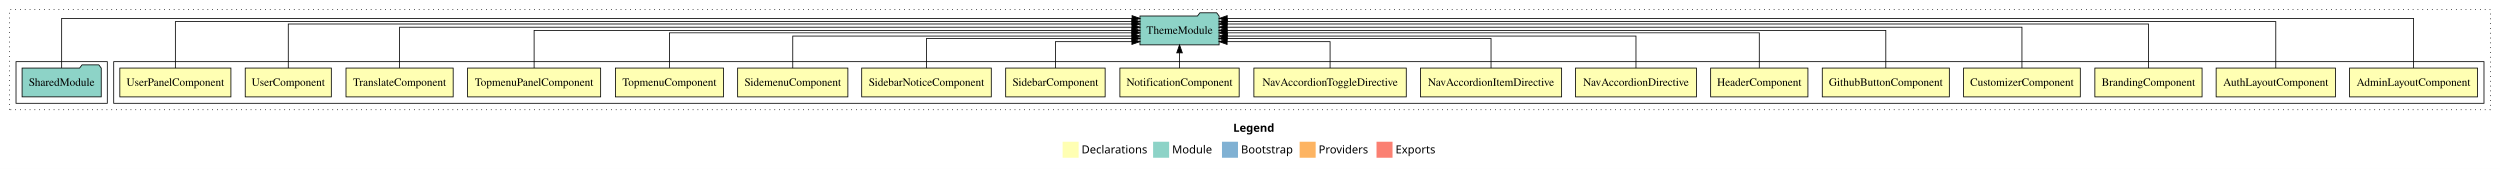
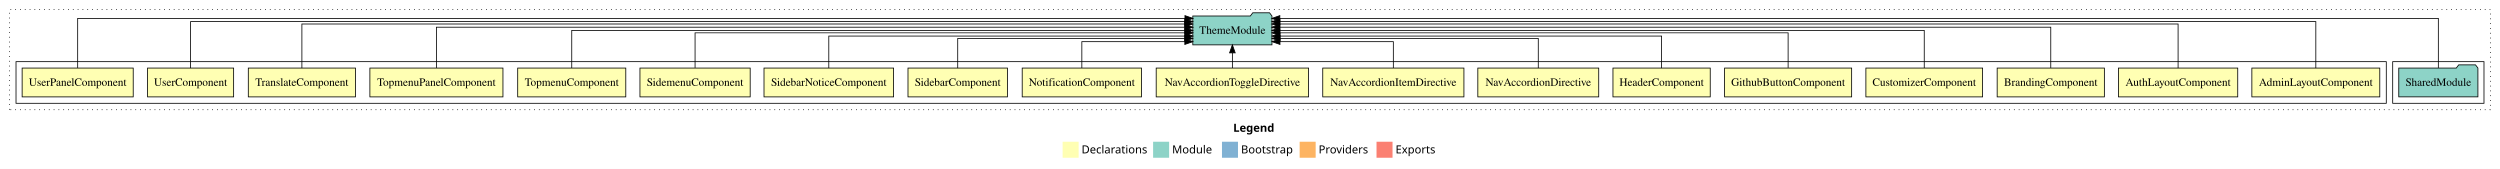
<svg xmlns="http://www.w3.org/2000/svg" width="3122pt" height="211pt" viewBox="0.00 0.00 3122.00 211.00">
  <g id="graph0" class="graph" transform="scale(1 1) rotate(0) translate(4 207)">
    <polygon fill="white" stroke="transparent" points="-4,4 -4,-207 3118,-207 3118,4 -4,4" />
    <text text-anchor="start" x="1536.01" y="-42.4" font-family="Times-12" font-weight="bold" font-size="14.00">Legend</text>
    <polygon fill="#ffffb3" stroke="transparent" points="1323,-10 1323,-30 1343,-30 1343,-10 1323,-10" />
    <text text-anchor="start" x="1346.63" y="-15.4" font-family="Times-12" font-size="14.00">  Declarations</text>
    <polygon fill="#8dd3c7" stroke="transparent" points="1436,-10 1436,-30 1456,-30 1456,-10 1436,-10" />
    <text text-anchor="start" x="1459.73" y="-15.4" font-family="Times-12" font-size="14.00">  Module</text>
    <polygon fill="#80b1d3" stroke="transparent" points="1522,-10 1522,-30 1542,-30 1542,-10 1522,-10" />
    <text text-anchor="start" x="1545.78" y="-15.4" font-family="Times-12" font-size="14.00">  Bootstrap</text>
    <polygon fill="#fdb462" stroke="transparent" points="1619,-10 1619,-30 1639,-30 1639,-10 1619,-10" />
    <text text-anchor="start" x="1642.67" y="-15.4" font-family="Times-12" font-size="14.00">  Providers</text>
    <polygon fill="#fb8072" stroke="transparent" points="1715,-10 1715,-30 1735,-30 1735,-10 1715,-10" />
    <text text-anchor="start" x="1738.73" y="-15.4" font-family="Times-12" font-size="14.00">  Exports</text>
    <g id="clust1" class="cluster">
      <polygon fill="none" stroke="black" stroke-dasharray="1,5" points="8,-70 8,-195 3106,-195 3106,-70 8,-70" />
    </g>
+     <g id="clust21" class="cluster">
+       <polygon fill="none" stroke="black" points="2984,-78 2984,-130 3098,-130 3098,-78 2984,-78" />
+     </g>
    <g id="clust2" class="cluster">
-       <polygon fill="none" stroke="black" points="138,-78 138,-130 3098,-130 3098,-78 138,-78" />
-     </g>
-     <g id="clust21" class="cluster">
-       <polygon fill="none" stroke="black" points="16,-78 16,-130 130,-130 130,-78 16,-78" />
+       <polygon fill="none" stroke="black" points="16,-78 16,-130 2976,-130 2976,-78 16,-78" />
    </g>
    <g id="node1" class="node">
-       <polygon fill="#ffffb3" stroke="black" points="3089.88,-122 2930.12,-122 2930.12,-86 3089.88,-86 3089.88,-122" />
-       <text text-anchor="middle" x="3010" y="-99.8" font-family="Times,serif" font-size="14.00">AdminLayoutComponent</text>
+       <polygon fill="#ffffb3" stroke="black" points="2967.88,-122 2808.12,-122 2808.12,-86 2967.88,-86 2967.88,-122" />
+       <text text-anchor="middle" x="2888" y="-99.8" font-family="Times,serif" font-size="14.00">AdminLayoutComponent</text>
    </g>
    <g id="node19" class="node">
-       <polygon fill="#8dd3c7" stroke="black" points="1518.42,-187 1515.42,-191 1494.42,-191 1491.42,-187 1419.58,-187 1419.58,-151 1518.42,-151 1518.42,-187" />
-       <text text-anchor="middle" x="1469" y="-164.8" font-family="Times,serif" font-size="14.00">ThemeModule</text>
+       <polygon fill="#8dd3c7" stroke="black" points="1584.42,-187 1581.42,-191 1560.42,-191 1557.42,-187 1485.58,-187 1485.58,-151 1584.42,-151 1584.42,-187" />
+       <text text-anchor="middle" x="1535" y="-164.8" font-family="Times,serif" font-size="14.00">ThemeModule</text>
    </g>
    <g id="edge1" class="edge">
-       <path fill="none" stroke="black" d="M3010,-122.15C3010,-145.76 3010,-184 3010,-184 3010,-184 1528.53,-184 1528.53,-184" />
-       <polygon fill="black" stroke="black" points="1528.53,-180.5 1518.53,-184 1528.53,-187.5 1528.53,-180.5" />
+       <path fill="none" stroke="black" d="M2888,-122.01C2888,-144.49 2888,-180 2888,-180 2888,-180 1594.36,-180 1594.36,-180" />
+       <polygon fill="black" stroke="black" points="1594.36,-176.5 1584.36,-180 1594.36,-183.5 1594.36,-176.5" />
    </g>
    <g id="node2" class="node">
-       <polygon fill="#ffffb3" stroke="black" points="2912.49,-122 2763.51,-122 2763.51,-86 2912.49,-86 2912.49,-122" />
-       <text text-anchor="middle" x="2838" y="-99.8" font-family="Times,serif" font-size="14.00">AuthLayoutComponent</text>
+       <polygon fill="#ffffb3" stroke="black" points="2790.49,-122 2641.51,-122 2641.51,-86 2790.49,-86 2790.49,-122" />
+       <text text-anchor="middle" x="2716" y="-99.8" font-family="Times,serif" font-size="14.00">AuthLayoutComponent</text>
    </g>
    <g id="edge2" class="edge">
-       <path fill="none" stroke="black" d="M2838,-122.01C2838,-144.49 2838,-180 2838,-180 2838,-180 1528.53,-180 1528.53,-180" />
-       <polygon fill="black" stroke="black" points="1528.53,-176.5 1518.53,-180 1528.53,-183.5 1528.53,-176.5" />
+       <path fill="none" stroke="black" d="M2716,-122.04C2716,-143.66 2716,-177 2716,-177 2716,-177 1594.24,-177 1594.24,-177" />
+       <polygon fill="black" stroke="black" points="1594.24,-173.5 1584.24,-177 1594.24,-180.5 1594.24,-173.5" />
    </g>
    <g id="node3" class="node">
-       <polygon fill="#ffffb3" stroke="black" points="2745.94,-122 2612.06,-122 2612.06,-86 2745.94,-86 2745.94,-122" />
-       <text text-anchor="middle" x="2679" y="-99.8" font-family="Times,serif" font-size="14.00">BrandingComponent</text>
+       <polygon fill="#ffffb3" stroke="black" points="2623.94,-122 2490.06,-122 2490.06,-86 2623.94,-86 2623.94,-122" />
+       <text text-anchor="middle" x="2557" y="-99.8" font-family="Times,serif" font-size="14.00">BrandingComponent</text>
    </g>
    <g id="edge3" class="edge">
-       <path fill="none" stroke="black" d="M2679,-122.04C2679,-143.66 2679,-177 2679,-177 2679,-177 1528.31,-177 1528.31,-177" />
-       <polygon fill="black" stroke="black" points="1528.31,-173.5 1518.31,-177 1528.31,-180.5 1528.31,-173.5" />
+       <path fill="none" stroke="black" d="M2557,-122.13C2557,-142.57 2557,-173 2557,-173 2557,-173 1594.29,-173 1594.29,-173" />
+       <polygon fill="black" stroke="black" points="1594.29,-169.5 1584.29,-173 1594.29,-176.5 1594.29,-169.5" />
    </g>
    <g id="node4" class="node">
-       <polygon fill="#ffffb3" stroke="black" points="2593.88,-122 2448.12,-122 2448.12,-86 2593.88,-86 2593.88,-122" />
-       <text text-anchor="middle" x="2521" y="-99.8" font-family="Times,serif" font-size="14.00">CustomizerComponent</text>
+       <polygon fill="#ffffb3" stroke="black" points="2471.88,-122 2326.12,-122 2326.12,-86 2471.88,-86 2471.88,-122" />
+       <text text-anchor="middle" x="2399" y="-99.8" font-family="Times,serif" font-size="14.00">CustomizerComponent</text>
    </g>
    <g id="edge4" class="edge">
-       <path fill="none" stroke="black" d="M2521,-122.13C2521,-142.57 2521,-173 2521,-173 2521,-173 1528.33,-173 1528.33,-173" />
-       <polygon fill="black" stroke="black" points="1528.33,-169.5 1518.33,-173 1528.33,-176.5 1528.33,-169.5" />
+       <path fill="none" stroke="black" d="M2399,-122.11C2399,-141.34 2399,-169 2399,-169 2399,-169 1594.24,-169 1594.24,-169" />
+       <polygon fill="black" stroke="black" points="1594.24,-165.5 1584.24,-169 1594.24,-172.5 1594.24,-165.5" />
    </g>
    <g id="node5" class="node">
-       <polygon fill="#ffffb3" stroke="black" points="2430.34,-122 2271.66,-122 2271.66,-86 2430.34,-86 2430.34,-122" />
-       <text text-anchor="middle" x="2351" y="-99.8" font-family="Times,serif" font-size="14.00">GithubButtonComponent</text>
+       <polygon fill="#ffffb3" stroke="black" points="2308.34,-122 2149.66,-122 2149.66,-86 2308.34,-86 2308.34,-122" />
+       <text text-anchor="middle" x="2229" y="-99.8" font-family="Times,serif" font-size="14.00">GithubButtonComponent</text>
    </g>
    <g id="edge5" class="edge">
-       <path fill="none" stroke="black" d="M2351,-122.11C2351,-141.34 2351,-169 2351,-169 2351,-169 1528.31,-169 1528.31,-169" />
-       <polygon fill="black" stroke="black" points="1528.31,-165.5 1518.31,-169 1528.31,-172.5 1528.31,-165.5" />
+       <path fill="none" stroke="black" d="M2229,-122.27C2229,-140.56 2229,-166 2229,-166 2229,-166 1594.35,-166 1594.35,-166" />
+       <polygon fill="black" stroke="black" points="1594.35,-162.5 1584.35,-166 1594.35,-169.5 1594.35,-162.5" />
    </g>
    <g id="node6" class="node">
-       <polygon fill="#ffffb3" stroke="black" points="2253.74,-122 2132.26,-122 2132.26,-86 2253.74,-86 2253.74,-122" />
-       <text text-anchor="middle" x="2193" y="-99.8" font-family="Times,serif" font-size="14.00">HeaderComponent</text>
+       <polygon fill="#ffffb3" stroke="black" points="2131.74,-122 2010.26,-122 2010.26,-86 2131.74,-86 2131.74,-122" />
+       <text text-anchor="middle" x="2071" y="-99.8" font-family="Times,serif" font-size="14.00">HeaderComponent</text>
    </g>
    <g id="edge6" class="edge">
-       <path fill="none" stroke="black" d="M2193,-122.27C2193,-140.56 2193,-166 2193,-166 2193,-166 1528.48,-166 1528.48,-166" />
-       <polygon fill="black" stroke="black" points="1528.48,-162.5 1518.48,-166 1528.48,-169.5 1528.48,-162.5" />
+       <path fill="none" stroke="black" d="M2071,-122.03C2071,-139.06 2071,-162 2071,-162 2071,-162 1594.46,-162 1594.46,-162" />
+       <polygon fill="black" stroke="black" points="1594.46,-158.5 1584.46,-162 1594.46,-165.5 1594.46,-158.5" />
    </g>
    <g id="node7" class="node">
-       <polygon fill="#ffffb3" stroke="black" points="2114.49,-122 1963.51,-122 1963.51,-86 2114.49,-86 2114.49,-122" />
-       <text text-anchor="middle" x="2039" y="-99.8" font-family="Times,serif" font-size="14.00">NavAccordionDirective</text>
+       <polygon fill="#ffffb3" stroke="black" points="1992.49,-122 1841.51,-122 1841.51,-86 1992.49,-86 1992.49,-122" />
+       <text text-anchor="middle" x="1917" y="-99.8" font-family="Times,serif" font-size="14.00">NavAccordionDirective</text>
    </g>
    <g id="edge7" class="edge">
-       <path fill="none" stroke="black" d="M2039,-122.03C2039,-139.06 2039,-162 2039,-162 2039,-162 1528.59,-162 1528.59,-162" />
-       <polygon fill="black" stroke="black" points="1528.59,-158.5 1518.59,-162 1528.59,-165.5 1528.59,-158.5" />
+       <path fill="none" stroke="black" d="M1917,-122.01C1917,-138.05 1917,-159 1917,-159 1917,-159 1594.55,-159 1594.55,-159" />
+       <polygon fill="black" stroke="black" points="1594.55,-155.5 1584.55,-159 1594.55,-162.5 1594.55,-155.5" />
    </g>
    <g id="node8" class="node">
-       <polygon fill="#ffffb3" stroke="black" points="1946.15,-122 1769.85,-122 1769.85,-86 1946.15,-86 1946.15,-122" />
-       <text text-anchor="middle" x="1858" y="-99.8" font-family="Times,serif" font-size="14.00">NavAccordionItemDirective</text>
+       <polygon fill="#ffffb3" stroke="black" points="1824.15,-122 1647.85,-122 1647.85,-86 1824.15,-86 1824.15,-122" />
+       <text text-anchor="middle" x="1736" y="-99.8" font-family="Times,serif" font-size="14.00">NavAccordionItemDirective</text>
    </g>
    <g id="edge8" class="edge">
-       <path fill="none" stroke="black" d="M1858,-122.01C1858,-138.05 1858,-159 1858,-159 1858,-159 1528.27,-159 1528.27,-159" />
-       <polygon fill="black" stroke="black" points="1528.27,-155.5 1518.27,-159 1528.27,-162.5 1528.27,-155.5" />
+       <path fill="none" stroke="black" d="M1736,-122.12C1736,-136.78 1736,-155 1736,-155 1736,-155 1594.43,-155 1594.43,-155" />
+       <polygon fill="black" stroke="black" points="1594.43,-151.5 1584.43,-155 1594.43,-158.5 1594.43,-151.5" />
    </g>
    <g id="node9" class="node">
-       <polygon fill="#ffffb3" stroke="black" points="1752.15,-122 1561.85,-122 1561.85,-86 1752.15,-86 1752.15,-122" />
-       <text text-anchor="middle" x="1657" y="-99.8" font-family="Times,serif" font-size="14.00">NavAccordionToggleDirective</text>
+       <polygon fill="#ffffb3" stroke="black" points="1630.15,-122 1439.85,-122 1439.85,-86 1630.15,-86 1630.15,-122" />
+       <text text-anchor="middle" x="1535" y="-99.8" font-family="Times,serif" font-size="14.00">NavAccordionToggleDirective</text>
    </g>
    <g id="edge9" class="edge">
-       <path fill="none" stroke="black" d="M1657,-122.12C1657,-136.78 1657,-155 1657,-155 1657,-155 1528.39,-155 1528.39,-155" />
-       <polygon fill="black" stroke="black" points="1528.39,-151.5 1518.39,-155 1528.39,-158.5 1528.39,-151.5" />
+       <path fill="none" stroke="black" d="M1535,-122.11C1535,-122.11 1535,-140.99 1535,-140.99" />
+       <polygon fill="black" stroke="black" points="1531.5,-140.99 1535,-150.99 1538.5,-140.99 1531.5,-140.99" />
    </g>
    <g id="node10" class="node">
-       <polygon fill="#ffffb3" stroke="black" points="1543.48,-122 1394.52,-122 1394.52,-86 1543.48,-86 1543.48,-122" />
-       <text text-anchor="middle" x="1469" y="-99.8" font-family="Times,serif" font-size="14.00">NotificationComponent</text>
+       <polygon fill="#ffffb3" stroke="black" points="1421.48,-122 1272.52,-122 1272.52,-86 1421.48,-86 1421.48,-122" />
+       <text text-anchor="middle" x="1347" y="-99.8" font-family="Times,serif" font-size="14.00">NotificationComponent</text>
    </g>
    <g id="edge10" class="edge">
-       <path fill="none" stroke="black" d="M1469,-122.11C1469,-122.11 1469,-140.99 1469,-140.99" />
-       <polygon fill="black" stroke="black" points="1465.5,-140.99 1469,-150.99 1472.5,-140.99 1465.5,-140.99" />
+       <path fill="none" stroke="black" d="M1347,-122.12C1347,-136.78 1347,-155 1347,-155 1347,-155 1475.61,-155 1475.61,-155" />
+       <polygon fill="black" stroke="black" points="1475.61,-158.5 1485.61,-155 1475.61,-151.5 1475.61,-158.5" />
    </g>
    <g id="node11" class="node">
-       <polygon fill="#ffffb3" stroke="black" points="1376.1,-122 1251.9,-122 1251.9,-86 1376.1,-86 1376.1,-122" />
-       <text text-anchor="middle" x="1314" y="-99.8" font-family="Times,serif" font-size="14.00">SidebarComponent</text>
+       <polygon fill="#ffffb3" stroke="black" points="1254.1,-122 1129.9,-122 1129.9,-86 1254.1,-86 1254.1,-122" />
+       <text text-anchor="middle" x="1192" y="-99.8" font-family="Times,serif" font-size="14.00">SidebarComponent</text>
    </g>
    <g id="edge11" class="edge">
-       <path fill="none" stroke="black" d="M1314,-122.12C1314,-136.78 1314,-155 1314,-155 1314,-155 1409.53,-155 1409.53,-155" />
-       <polygon fill="black" stroke="black" points="1409.53,-158.5 1419.53,-155 1409.53,-151.5 1409.53,-158.5" />
+       <path fill="none" stroke="black" d="M1192,-122.01C1192,-138.05 1192,-159 1192,-159 1192,-159 1475.49,-159 1475.49,-159" />
+       <polygon fill="black" stroke="black" points="1475.49,-162.5 1485.49,-159 1475.49,-155.5 1475.49,-162.5" />
    </g>
    <g id="node12" class="node">
-       <polygon fill="#ffffb3" stroke="black" points="1233.91,-122 1072.09,-122 1072.09,-86 1233.91,-86 1233.91,-122" />
-       <text text-anchor="middle" x="1153" y="-99.8" font-family="Times,serif" font-size="14.00">SidebarNoticeComponent</text>
+       <polygon fill="#ffffb3" stroke="black" points="1111.91,-122 950.09,-122 950.09,-86 1111.91,-86 1111.91,-122" />
+       <text text-anchor="middle" x="1031" y="-99.8" font-family="Times,serif" font-size="14.00">SidebarNoticeComponent</text>
    </g>
    <g id="edge12" class="edge">
-       <path fill="none" stroke="black" d="M1153,-122.01C1153,-138.05 1153,-159 1153,-159 1153,-159 1409.62,-159 1409.62,-159" />
-       <polygon fill="black" stroke="black" points="1409.63,-162.5 1419.62,-159 1409.62,-155.5 1409.63,-162.5" />
+       <path fill="none" stroke="black" d="M1031,-122.03C1031,-139.06 1031,-162 1031,-162 1031,-162 1475.76,-162 1475.76,-162" />
+       <polygon fill="black" stroke="black" points="1475.76,-165.5 1485.76,-162 1475.76,-158.5 1475.76,-165.5" />
    </g>
    <g id="node13" class="node">
-       <polygon fill="#ffffb3" stroke="black" points="1054.83,-122 917.17,-122 917.17,-86 1054.83,-86 1054.83,-122" />
-       <text text-anchor="middle" x="986" y="-99.8" font-family="Times,serif" font-size="14.00">SidemenuComponent</text>
+       <polygon fill="#ffffb3" stroke="black" points="932.83,-122 795.17,-122 795.17,-86 932.83,-86 932.83,-122" />
+       <text text-anchor="middle" x="864" y="-99.8" font-family="Times,serif" font-size="14.00">SidemenuComponent</text>
    </g>
    <g id="edge13" class="edge">
-       <path fill="none" stroke="black" d="M986,-122.03C986,-139.06 986,-162 986,-162 986,-162 1409.58,-162 1409.58,-162" />
-       <polygon fill="black" stroke="black" points="1409.58,-165.5 1419.58,-162 1409.58,-158.5 1409.58,-165.5" />
+       <path fill="none" stroke="black" d="M864,-122.27C864,-140.56 864,-166 864,-166 864,-166 1475.66,-166 1475.66,-166" />
+       <polygon fill="black" stroke="black" points="1475.66,-169.5 1485.66,-166 1475.66,-162.5 1475.66,-169.5" />
    </g>
    <g id="node14" class="node">
-       <polygon fill="#ffffb3" stroke="black" points="899.49,-122 764.51,-122 764.51,-86 899.49,-86 899.49,-122" />
-       <text text-anchor="middle" x="832" y="-99.8" font-family="Times,serif" font-size="14.00">TopmenuComponent</text>
+       <polygon fill="#ffffb3" stroke="black" points="777.49,-122 642.51,-122 642.51,-86 777.49,-86 777.49,-122" />
+       <text text-anchor="middle" x="710" y="-99.8" font-family="Times,serif" font-size="14.00">TopmenuComponent</text>
    </g>
    <g id="edge14" class="edge">
-       <path fill="none" stroke="black" d="M832,-122.27C832,-140.56 832,-166 832,-166 832,-166 1409.55,-166 1409.55,-166" />
-       <polygon fill="black" stroke="black" points="1409.55,-169.5 1419.55,-166 1409.55,-162.5 1409.55,-169.5" />
+       <path fill="none" stroke="black" d="M710,-122.11C710,-141.34 710,-169 710,-169 710,-169 1475.56,-169 1475.56,-169" />
+       <polygon fill="black" stroke="black" points="1475.56,-172.5 1485.56,-169 1475.56,-165.5 1475.56,-172.5" />
    </g>
    <g id="node15" class="node">
-       <polygon fill="#ffffb3" stroke="black" points="746.09,-122 579.91,-122 579.91,-86 746.09,-86 746.09,-122" />
-       <text text-anchor="middle" x="663" y="-99.8" font-family="Times,serif" font-size="14.00">TopmenuPanelComponent</text>
+       <polygon fill="#ffffb3" stroke="black" points="624.09,-122 457.91,-122 457.91,-86 624.09,-86 624.09,-122" />
+       <text text-anchor="middle" x="541" y="-99.8" font-family="Times,serif" font-size="14.00">TopmenuPanelComponent</text>
    </g>
    <g id="edge15" class="edge">
-       <path fill="none" stroke="black" d="M663,-122.11C663,-141.34 663,-169 663,-169 663,-169 1409.49,-169 1409.49,-169" />
-       <polygon fill="black" stroke="black" points="1409.49,-172.5 1419.49,-169 1409.49,-165.5 1409.49,-172.5" />
+       <path fill="none" stroke="black" d="M541,-122.13C541,-142.57 541,-173 541,-173 541,-173 1475.71,-173 1475.71,-173" />
+       <polygon fill="black" stroke="black" points="1475.71,-176.5 1485.71,-173 1475.71,-169.5 1475.71,-176.5" />
    </g>
    <g id="node16" class="node">
-       <polygon fill="#ffffb3" stroke="black" points="561.92,-122 428.08,-122 428.08,-86 561.92,-86 561.92,-122" />
-       <text text-anchor="middle" x="495" y="-99.8" font-family="Times,serif" font-size="14.00">TranslateComponent</text>
+       <polygon fill="#ffffb3" stroke="black" points="439.92,-122 306.08,-122 306.08,-86 439.92,-86 439.92,-122" />
+       <text text-anchor="middle" x="373" y="-99.8" font-family="Times,serif" font-size="14.00">TranslateComponent</text>
    </g>
    <g id="edge16" class="edge">
-       <path fill="none" stroke="black" d="M495,-122.13C495,-142.57 495,-173 495,-173 495,-173 1409.7,-173 1409.7,-173" />
-       <polygon fill="black" stroke="black" points="1409.7,-176.5 1419.7,-173 1409.7,-169.5 1409.7,-176.5" />
+       <path fill="none" stroke="black" d="M373,-122.04C373,-143.66 373,-177 373,-177 373,-177 1475.44,-177 1475.44,-177" />
+       <polygon fill="black" stroke="black" points="1475.44,-180.5 1485.44,-177 1475.44,-173.5 1475.44,-180.5" />
    </g>
    <g id="node17" class="node">
-       <polygon fill="#ffffb3" stroke="black" points="409.76,-122 302.24,-122 302.24,-86 409.76,-86 409.76,-122" />
-       <text text-anchor="middle" x="356" y="-99.8" font-family="Times,serif" font-size="14.00">UserComponent</text>
+       <polygon fill="#ffffb3" stroke="black" points="287.76,-122 180.24,-122 180.24,-86 287.76,-86 287.76,-122" />
+       <text text-anchor="middle" x="234" y="-99.8" font-family="Times,serif" font-size="14.00">UserComponent</text>
    </g>
    <g id="edge17" class="edge">
-       <path fill="none" stroke="black" d="M356,-122.04C356,-143.66 356,-177 356,-177 356,-177 1409.74,-177 1409.74,-177" />
-       <polygon fill="black" stroke="black" points="1409.74,-180.5 1419.74,-177 1409.74,-173.5 1409.74,-180.5" />
+       <path fill="none" stroke="black" d="M234,-122.01C234,-144.49 234,-180 234,-180 234,-180 1475.59,-180 1475.59,-180" />
+       <polygon fill="black" stroke="black" points="1475.59,-183.5 1485.59,-180 1475.59,-176.5 1475.59,-183.5" />
    </g>
    <g id="node18" class="node">
-       <polygon fill="#ffffb3" stroke="black" points="284.36,-122 145.64,-122 145.64,-86 284.36,-86 284.36,-122" />
-       <text text-anchor="middle" x="215" y="-99.8" font-family="Times,serif" font-size="14.00">UserPanelComponent</text>
+       <polygon fill="#ffffb3" stroke="black" points="162.36,-122 23.64,-122 23.64,-86 162.36,-86 162.36,-122" />
+       <text text-anchor="middle" x="93" y="-99.8" font-family="Times,serif" font-size="14.00">UserPanelComponent</text>
    </g>
    <g id="edge18" class="edge">
-       <path fill="none" stroke="black" d="M215,-122.01C215,-144.49 215,-180 215,-180 215,-180 1409.46,-180 1409.46,-180" />
-       <polygon fill="black" stroke="black" points="1409.46,-183.5 1419.46,-180 1409.46,-176.5 1409.46,-183.5" />
+       <path fill="none" stroke="black" d="M93,-122.15C93,-145.76 93,-184 93,-184 93,-184 1475.78,-184 1475.78,-184" />
+       <polygon fill="black" stroke="black" points="1475.78,-187.5 1485.78,-184 1475.78,-180.5 1475.78,-187.5" />
    </g>
    <g id="node20" class="node">
-       <polygon fill="#8dd3c7" stroke="black" points="122.42,-122 119.42,-126 98.42,-126 95.42,-122 23.58,-122 23.58,-86 122.42,-86 122.42,-122" />
-       <text text-anchor="middle" x="73" y="-99.8" font-family="Times,serif" font-size="14.00">SharedModule</text>
+       <polygon fill="#8dd3c7" stroke="black" points="3090.42,-122 3087.42,-126 3066.42,-126 3063.42,-122 2991.58,-122 2991.58,-86 3090.42,-86 3090.42,-122" />
+       <text text-anchor="middle" x="3041" y="-99.8" font-family="Times,serif" font-size="14.00">SharedModule</text>
    </g>
    <g id="edge19" class="edge">
-       <path fill="none" stroke="black" d="M73,-122.15C73,-145.76 73,-184 73,-184 73,-184 1409.73,-184 1409.73,-184" />
-       <polygon fill="black" stroke="black" points="1409.73,-187.5 1419.73,-184 1409.73,-180.5 1409.73,-187.5" />
+       <path fill="none" stroke="black" d="M3041,-122.15C3041,-145.76 3041,-184 3041,-184 3041,-184 1594.25,-184 1594.25,-184" />
+       <polygon fill="black" stroke="black" points="1594.25,-180.5 1584.25,-184 1594.25,-187.5 1594.25,-180.5" />
    </g>
  </g>
</svg>
